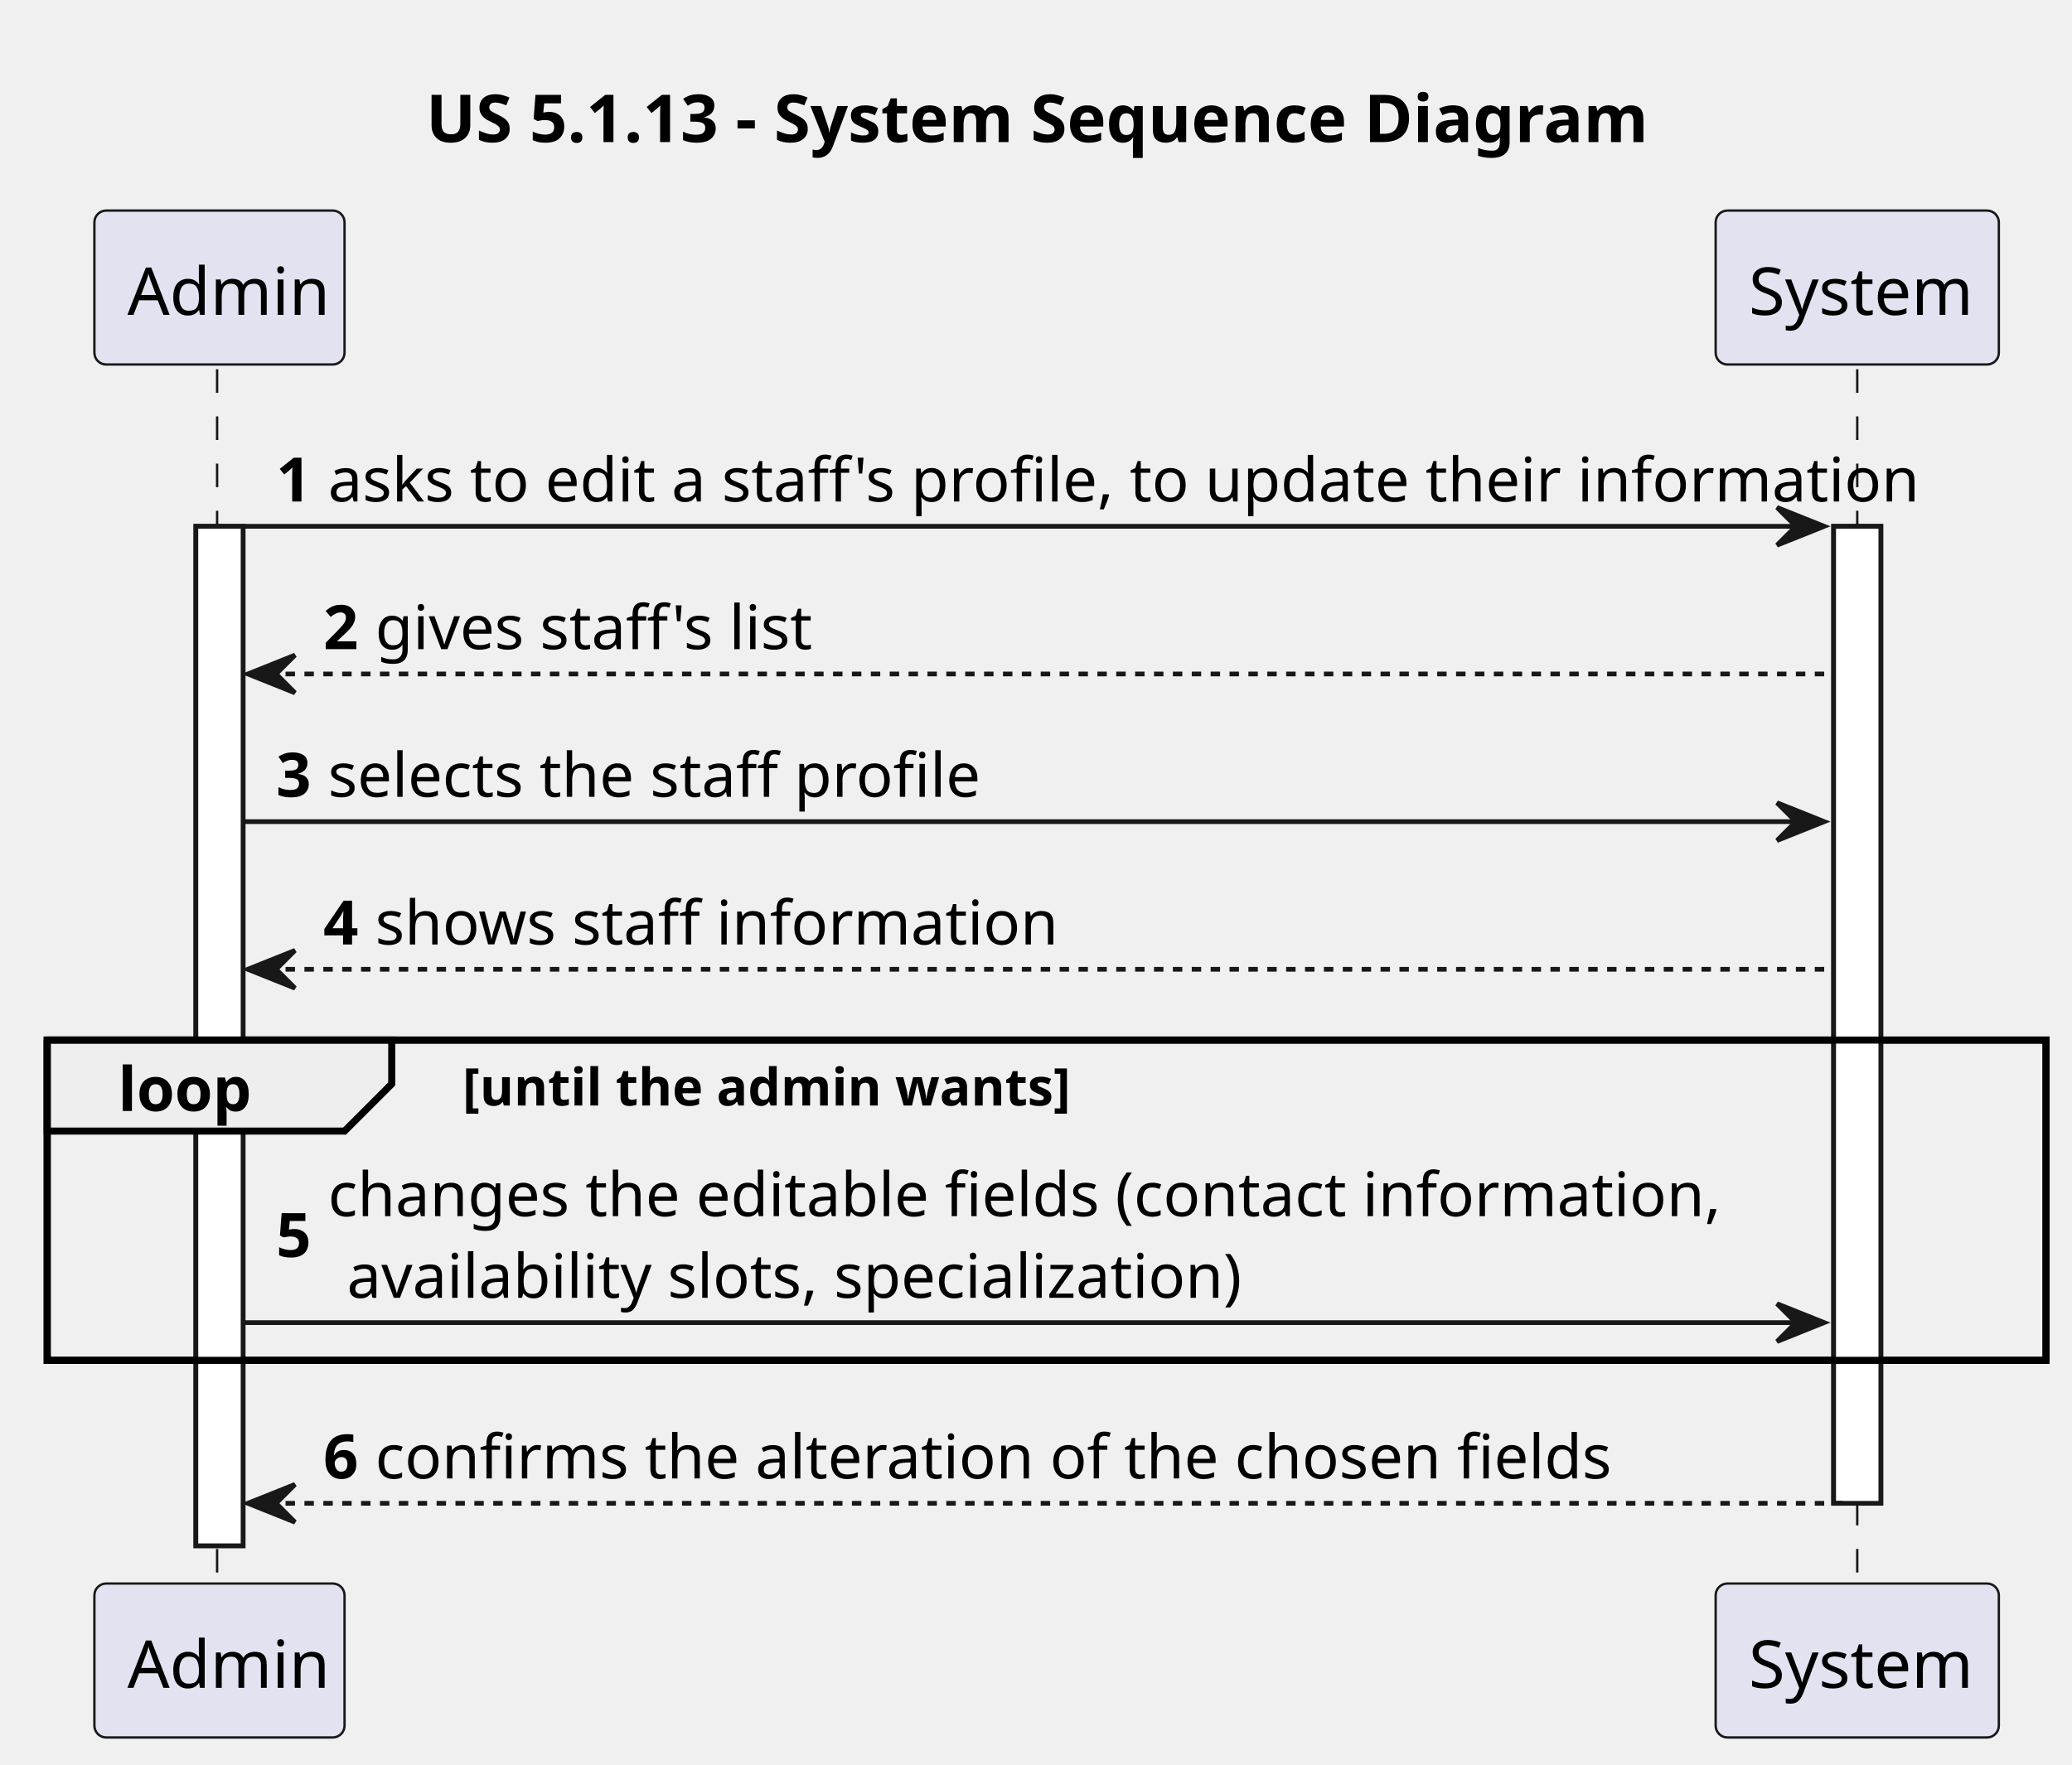
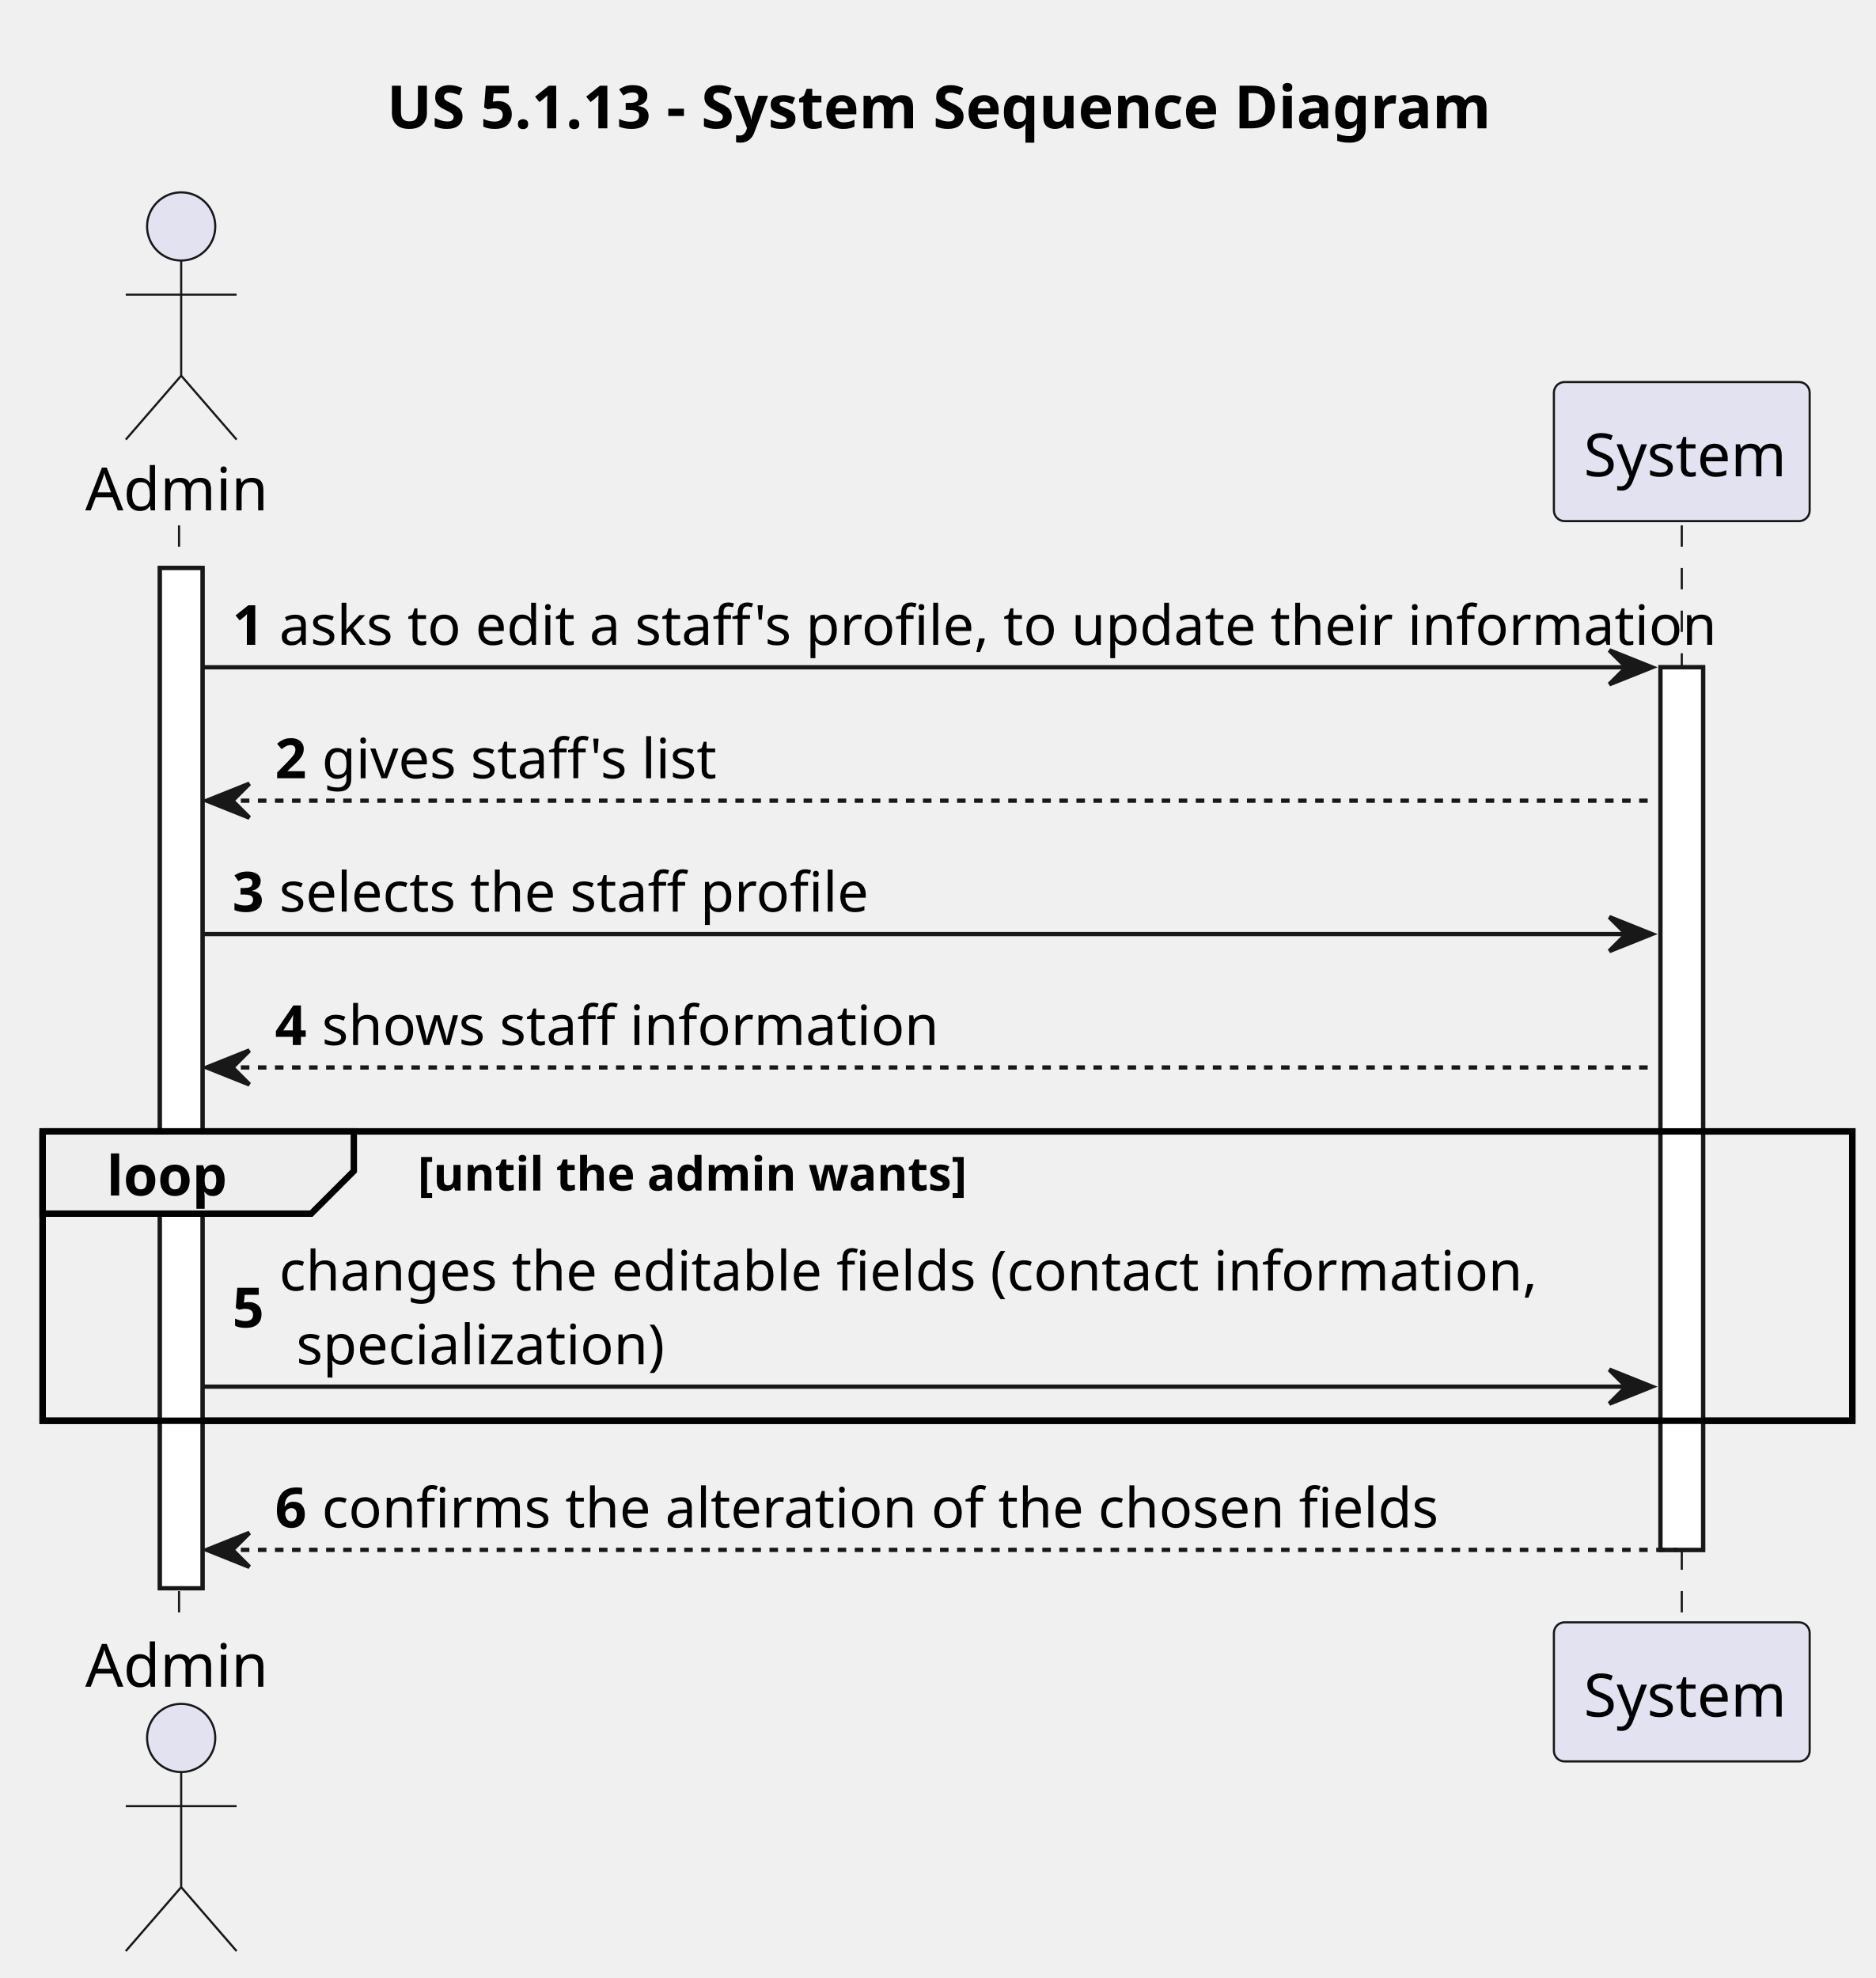
- <svg xmlns="http://www.w3.org/2000/svg" contentStyleType="text/css" height="374px" preserveAspectRatio="none" style="width:439px;height:374px;background:#FFFFFF;" version="1.1" viewBox="0 0 439 374" width="439px" zoomAndPan="magnify">
+ <svg xmlns="http://www.w3.org/2000/svg" contentStyleType="text/css" height="464px" preserveAspectRatio="none" style="width:440px;height:464px;background:#FFFFFF;" version="1.1" viewBox="0 0 440 464" width="440px" zoomAndPan="magnify">
  <defs />
  <g>
-     <text fill="#000000" font-family="sans-serif" font-size="14" font-weight="bold" lengthAdjust="spacing" textLength="262" x="90.25" y="30.107">US 5.1.13 - System Sequence Diagram</text>
-     <rect fill="#FFFFFF" height="216.037" style="stroke:#181818;stroke-width:1.0;" width="10" x="41.5" y="111.533" />
-     <rect fill="#FFFFFF" height="207.037" style="stroke:#181818;stroke-width:1.0;" width="10" x="388.5" y="111.533" />
-     <rect fill="none" height="67.873" style="stroke:#000000;stroke-width:1.5;" width="423.5" x="10" y="220.406" />
-     <line style="stroke:#181818;stroke-width:0.5;stroke-dasharray:5.0,5.0;" x1="46" x2="46" y1="78.242" y2="336.57" />
-     <line style="stroke:#181818;stroke-width:0.5;stroke-dasharray:5.0,5.0;" x1="393.5" x2="393.5" y1="78.242" y2="336.57" />
-     <rect fill="#E2E2F0" height="32.621" rx="2.5" ry="2.5" style="stroke:#181818;stroke-width:0.5;" width="53" x="20" y="44.621" />
-     <text fill="#000000" font-family="sans-serif" font-size="14" lengthAdjust="spacing" textLength="39" x="27" y="66.728">Admin</text>
-     <rect fill="#E2E2F0" height="32.621" rx="2.5" ry="2.5" style="stroke:#181818;stroke-width:0.5;" width="53" x="20" y="335.57" />
-     <text fill="#000000" font-family="sans-serif" font-size="14" lengthAdjust="spacing" textLength="39" x="27" y="357.678">Admin</text>
-     <rect fill="#E2E2F0" height="32.621" rx="2.5" ry="2.5" style="stroke:#181818;stroke-width:0.5;" width="60" x="363.5" y="44.621" />
-     <text fill="#000000" font-family="sans-serif" font-size="14" lengthAdjust="spacing" textLength="46" x="370.5" y="66.728">System</text>
-     <rect fill="#E2E2F0" height="32.621" rx="2.5" ry="2.5" style="stroke:#181818;stroke-width:0.5;" width="60" x="363.5" y="335.57" />
-     <text fill="#000000" font-family="sans-serif" font-size="14" lengthAdjust="spacing" textLength="46" x="370.5" y="357.678">System</text>
-     <rect fill="#FFFFFF" height="216.037" style="stroke:#181818;stroke-width:1.0;" width="10" x="41.5" y="111.533" />
-     <rect fill="#FFFFFF" height="207.037" style="stroke:#181818;stroke-width:1.0;" width="10" x="388.5" y="111.533" />
-     <polygon fill="#181818" points="376.5,107.533,386.5,111.533,376.5,115.533,380.5,111.533" style="stroke:#181818;stroke-width:1.0;" />
-     <line style="stroke:#181818;stroke-width:1.0;" x1="51.5" x2="382.5" y1="111.533" y2="111.533" />
-     <text fill="#000000" font-family="sans-serif" font-size="13" font-weight="bold" lengthAdjust="spacing" textLength="7" x="58.5" y="106.27">1</text>
-     <text fill="#000000" font-family="sans-serif" font-size="13" lengthAdjust="spacing" textLength="312" x="69.5" y="106.27">asks to edit a staff's profile, to update their information</text>
-     <polygon fill="#181818" points="62.5,138.824,52.5,142.824,62.5,146.824,58.5,142.824" style="stroke:#181818;stroke-width:1.0;" />
-     <line style="stroke:#181818;stroke-width:1.0;stroke-dasharray:2.0,2.0;" x1="56.5" x2="387.5" y1="142.824" y2="142.824" />
-     <text fill="#000000" font-family="sans-serif" font-size="13" font-weight="bold" lengthAdjust="spacing" textLength="7" x="68.5" y="137.561">2</text>
-     <text fill="#000000" font-family="sans-serif" font-size="13" lengthAdjust="spacing" textLength="87" x="79.5" y="137.561">gives staff's list</text>
-     <polygon fill="#181818" points="376.5,170.115,386.5,174.115,376.5,178.115,380.5,174.115" style="stroke:#181818;stroke-width:1.0;" />
-     <line style="stroke:#181818;stroke-width:1.0;" x1="51.5" x2="382.5" y1="174.115" y2="174.115" />
-     <text fill="#000000" font-family="sans-serif" font-size="13" font-weight="bold" lengthAdjust="spacing" textLength="7" x="58.5" y="168.852">3</text>
-     <text fill="#000000" font-family="sans-serif" font-size="13" lengthAdjust="spacing" textLength="130" x="69.5" y="168.852">selects the staff profile</text>
-     <polygon fill="#181818" points="62.5,201.406,52.5,205.406,62.5,209.406,58.5,205.406" style="stroke:#181818;stroke-width:1.0;" />
-     <line style="stroke:#181818;stroke-width:1.0;stroke-dasharray:2.0,2.0;" x1="56.5" x2="387.5" y1="205.406" y2="205.406" />
-     <text fill="#000000" font-family="sans-serif" font-size="13" font-weight="bold" lengthAdjust="spacing" textLength="7" x="68.5" y="200.144">4</text>
-     <text fill="#000000" font-family="sans-serif" font-size="13" lengthAdjust="spacing" textLength="132" x="79.5" y="200.144">shows staff information</text>
-     <path d="M10,220.406 L83,220.406 L83,229.697 L73,239.697 L10,239.697 L10,220.406 " fill="#EEEEEE" style="stroke:#000000;stroke-width:1.5;" />
-     <rect fill="none" height="67.873" style="stroke:#000000;stroke-width:1.5;" width="423.5" x="10" y="220.406" />
-     <text fill="#000000" font-family="sans-serif" font-size="13" font-weight="bold" lengthAdjust="spacing" textLength="28" x="25" y="235.435">loop</text>
-     <text fill="#000000" font-family="sans-serif" font-size="11" font-weight="bold" lengthAdjust="spacing" textLength="127" x="98" y="234.276">[until the admin wants]</text>
-     <polygon fill="#181818" points="376.5,276.279,386.5,280.279,376.5,284.279,380.5,280.279" style="stroke:#181818;stroke-width:1.0;" />
-     <line style="stroke:#181818;stroke-width:1.0;" x1="51.5" x2="382.5" y1="280.279" y2="280.279" />
-     <text fill="#000000" font-family="sans-serif" font-size="13" font-weight="bold" lengthAdjust="spacing" textLength="7" x="58.5" y="266.371">5</text>
-     <text fill="#000000" font-family="sans-serif" font-size="13" lengthAdjust="spacing" textLength="276" x="69.5" y="257.726">changes the editable fields (contact information,</text>
-     <text fill="#000000" font-family="sans-serif" font-size="13" lengthAdjust="spacing" textLength="182" x="73.5" y="275.017">availability slots, specialization)</text>
-     <polygon fill="#181818" points="62.5,314.57,52.5,318.57,62.5,322.57,58.5,318.57" style="stroke:#181818;stroke-width:1.0;" />
-     <line style="stroke:#181818;stroke-width:1.0;stroke-dasharray:2.0,2.0;" x1="56.5" x2="392.5" y1="318.57" y2="318.57" />
-     <text fill="#000000" font-family="sans-serif" font-size="13" font-weight="bold" lengthAdjust="spacing" textLength="7" x="68.5" y="313.308">6</text>
-     <text fill="#000000" font-family="sans-serif" font-size="13" lengthAdjust="spacing" textLength="244" x="79.5" y="313.308">confirms the alteration of the chosen fields</text>
+     <text fill="#000000" font-family="sans-serif" font-size="14" font-weight="bold" lengthAdjust="spacing" textLength="262" x="90.75" y="30.107">US 5.1.13 - System Sequence Diagram</text>
+     <rect fill="#FFFFFF" height="239.328" style="stroke:#181818;stroke-width:1.0;" width="10" x="37.5" y="133.242" />
+     <rect fill="#FFFFFF" height="207.037" style="stroke:#181818;stroke-width:1.0;" width="10" x="389.5" y="156.533" />
+     <rect fill="none" height="67.873" style="stroke:#000000;stroke-width:1.5;" width="424.5" x="10" y="265.406" />
+     <line style="stroke:#181818;stroke-width:0.5;stroke-dasharray:5.0,5.0;" x1="42" x2="42" y1="123.242" y2="381.57" />
+     <line style="stroke:#181818;stroke-width:0.5;stroke-dasharray:5.0,5.0;" x1="394.5" x2="394.5" y1="123.242" y2="381.57" />
+     <text fill="#000000" font-family="sans-serif" font-size="14" lengthAdjust="spacing" textLength="39" x="20" y="119.728">Admin</text>
+     <ellipse cx="42.5" cy="53.121" fill="#E2E2F0" rx="8" ry="8" style="stroke:#181818;stroke-width:0.5;" />
+     <path d="M42.5,61.121 L42.5,88.121 M29.5,69.121 L55.5,69.121 M42.5,88.121 L29.5,103.121 M42.5,88.121 L55.5,103.121 " fill="none" style="stroke:#181818;stroke-width:0.5;" />
+     <text fill="#000000" font-family="sans-serif" font-size="14" lengthAdjust="spacing" textLength="39" x="20" y="395.678">Admin</text>
+     <ellipse cx="42.5" cy="407.691" fill="#E2E2F0" rx="8" ry="8" style="stroke:#181818;stroke-width:0.5;" />
+     <path d="M42.5,415.691 L42.5,442.691 M29.5,423.691 L55.5,423.691 M42.5,442.691 L29.5,457.691 M42.5,442.691 L55.5,457.691 " fill="none" style="stroke:#181818;stroke-width:0.5;" />
+     <rect fill="#E2E2F0" height="32.621" rx="2.5" ry="2.5" style="stroke:#181818;stroke-width:0.5;" width="60" x="364.5" y="89.621" />
+     <text fill="#000000" font-family="sans-serif" font-size="14" lengthAdjust="spacing" textLength="46" x="371.5" y="111.728">System</text>
+     <rect fill="#E2E2F0" height="32.621" rx="2.5" ry="2.5" style="stroke:#181818;stroke-width:0.5;" width="60" x="364.5" y="380.57" />
+     <text fill="#000000" font-family="sans-serif" font-size="14" lengthAdjust="spacing" textLength="46" x="371.5" y="402.678">System</text>
+     <rect fill="#FFFFFF" height="239.328" style="stroke:#181818;stroke-width:1.0;" width="10" x="37.5" y="133.242" />
+     <rect fill="#FFFFFF" height="207.037" style="stroke:#181818;stroke-width:1.0;" width="10" x="389.5" y="156.533" />
+     <polygon fill="#181818" points="377.5,152.533,387.5,156.533,377.5,160.533,381.5,156.533" style="stroke:#181818;stroke-width:1.0;" />
+     <line style="stroke:#181818;stroke-width:1.0;" x1="47.5" x2="383.5" y1="156.533" y2="156.533" />
+     <text fill="#000000" font-family="sans-serif" font-size="13" font-weight="bold" lengthAdjust="spacing" textLength="7" x="54.5" y="151.27">1</text>
+     <text fill="#000000" font-family="sans-serif" font-size="13" lengthAdjust="spacing" textLength="312" x="65.5" y="151.27">asks to edit a staff's profile, to update their information</text>
+     <polygon fill="#181818" points="58.5,183.824,48.5,187.824,58.5,191.824,54.5,187.824" style="stroke:#181818;stroke-width:1.0;" />
+     <line style="stroke:#181818;stroke-width:1.0;stroke-dasharray:2.0,2.0;" x1="52.5" x2="388.5" y1="187.824" y2="187.824" />
+     <text fill="#000000" font-family="sans-serif" font-size="13" font-weight="bold" lengthAdjust="spacing" textLength="7" x="64.5" y="182.561">2</text>
+     <text fill="#000000" font-family="sans-serif" font-size="13" lengthAdjust="spacing" textLength="87" x="75.5" y="182.561">gives staff's list</text>
+     <polygon fill="#181818" points="377.5,215.115,387.5,219.115,377.5,223.115,381.5,219.115" style="stroke:#181818;stroke-width:1.0;" />
+     <line style="stroke:#181818;stroke-width:1.0;" x1="47.5" x2="383.5" y1="219.115" y2="219.115" />
+     <text fill="#000000" font-family="sans-serif" font-size="13" font-weight="bold" lengthAdjust="spacing" textLength="7" x="54.5" y="213.852">3</text>
+     <text fill="#000000" font-family="sans-serif" font-size="13" lengthAdjust="spacing" textLength="130" x="65.5" y="213.852">selects the staff profile</text>
+     <polygon fill="#181818" points="58.5,246.406,48.5,250.406,58.5,254.406,54.5,250.406" style="stroke:#181818;stroke-width:1.0;" />
+     <line style="stroke:#181818;stroke-width:1.0;stroke-dasharray:2.0,2.0;" x1="52.5" x2="388.5" y1="250.406" y2="250.406" />
+     <text fill="#000000" font-family="sans-serif" font-size="13" font-weight="bold" lengthAdjust="spacing" textLength="7" x="64.5" y="245.144">4</text>
+     <text fill="#000000" font-family="sans-serif" font-size="13" lengthAdjust="spacing" textLength="132" x="75.5" y="245.144">shows staff information</text>
+     <path d="M10,265.406 L83,265.406 L83,274.697 L73,284.697 L10,284.697 L10,265.406 " fill="#EEEEEE" style="stroke:#000000;stroke-width:1.5;" />
+     <rect fill="none" height="67.873" style="stroke:#000000;stroke-width:1.5;" width="424.5" x="10" y="265.406" />
+     <text fill="#000000" font-family="sans-serif" font-size="13" font-weight="bold" lengthAdjust="spacing" textLength="28" x="25" y="280.435">loop</text>
+     <text fill="#000000" font-family="sans-serif" font-size="11" font-weight="bold" lengthAdjust="spacing" textLength="127" x="98" y="279.276">[until the admin wants]</text>
+     <polygon fill="#181818" points="377.5,321.279,387.5,325.279,377.5,329.279,381.5,325.279" style="stroke:#181818;stroke-width:1.0;" />
+     <line style="stroke:#181818;stroke-width:1.0;" x1="47.5" x2="383.5" y1="325.279" y2="325.279" />
+     <text fill="#000000" font-family="sans-serif" font-size="13" font-weight="bold" lengthAdjust="spacing" textLength="7" x="54.5" y="311.371">5</text>
+     <text fill="#000000" font-family="sans-serif" font-size="13" lengthAdjust="spacing" textLength="276" x="65.5" y="302.726">changes the editable fields (contact information,</text>
+     <text fill="#000000" font-family="sans-serif" font-size="13" lengthAdjust="spacing" textLength="83" x="69.5" y="320.017">specialization)</text>
+     <polygon fill="#181818" points="58.5,359.57,48.5,363.57,58.5,367.57,54.5,363.57" style="stroke:#181818;stroke-width:1.0;" />
+     <line style="stroke:#181818;stroke-width:1.0;stroke-dasharray:2.0,2.0;" x1="52.5" x2="393.5" y1="363.57" y2="363.57" />
+     <text fill="#000000" font-family="sans-serif" font-size="13" font-weight="bold" lengthAdjust="spacing" textLength="7" x="64.5" y="358.308">6</text>
+     <text fill="#000000" font-family="sans-serif" font-size="13" lengthAdjust="spacing" textLength="244" x="75.5" y="358.308">confirms the alteration of the chosen fields</text>
  </g>
</svg>
